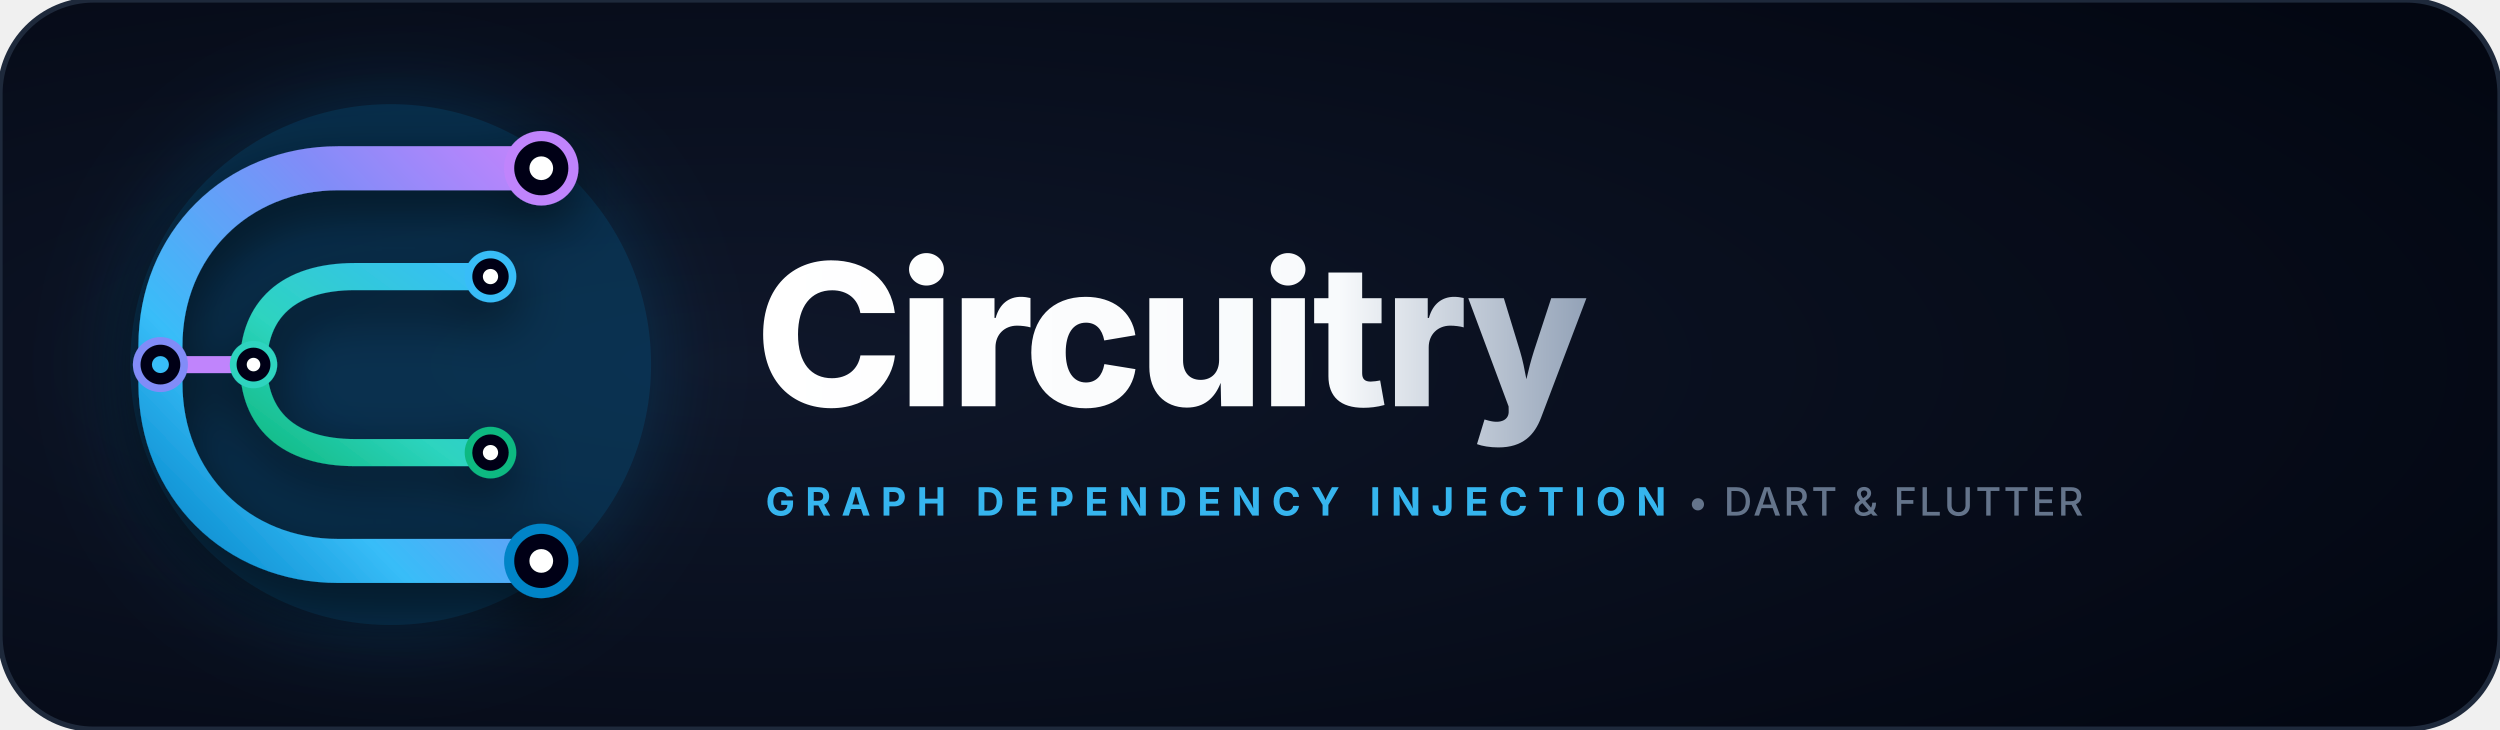
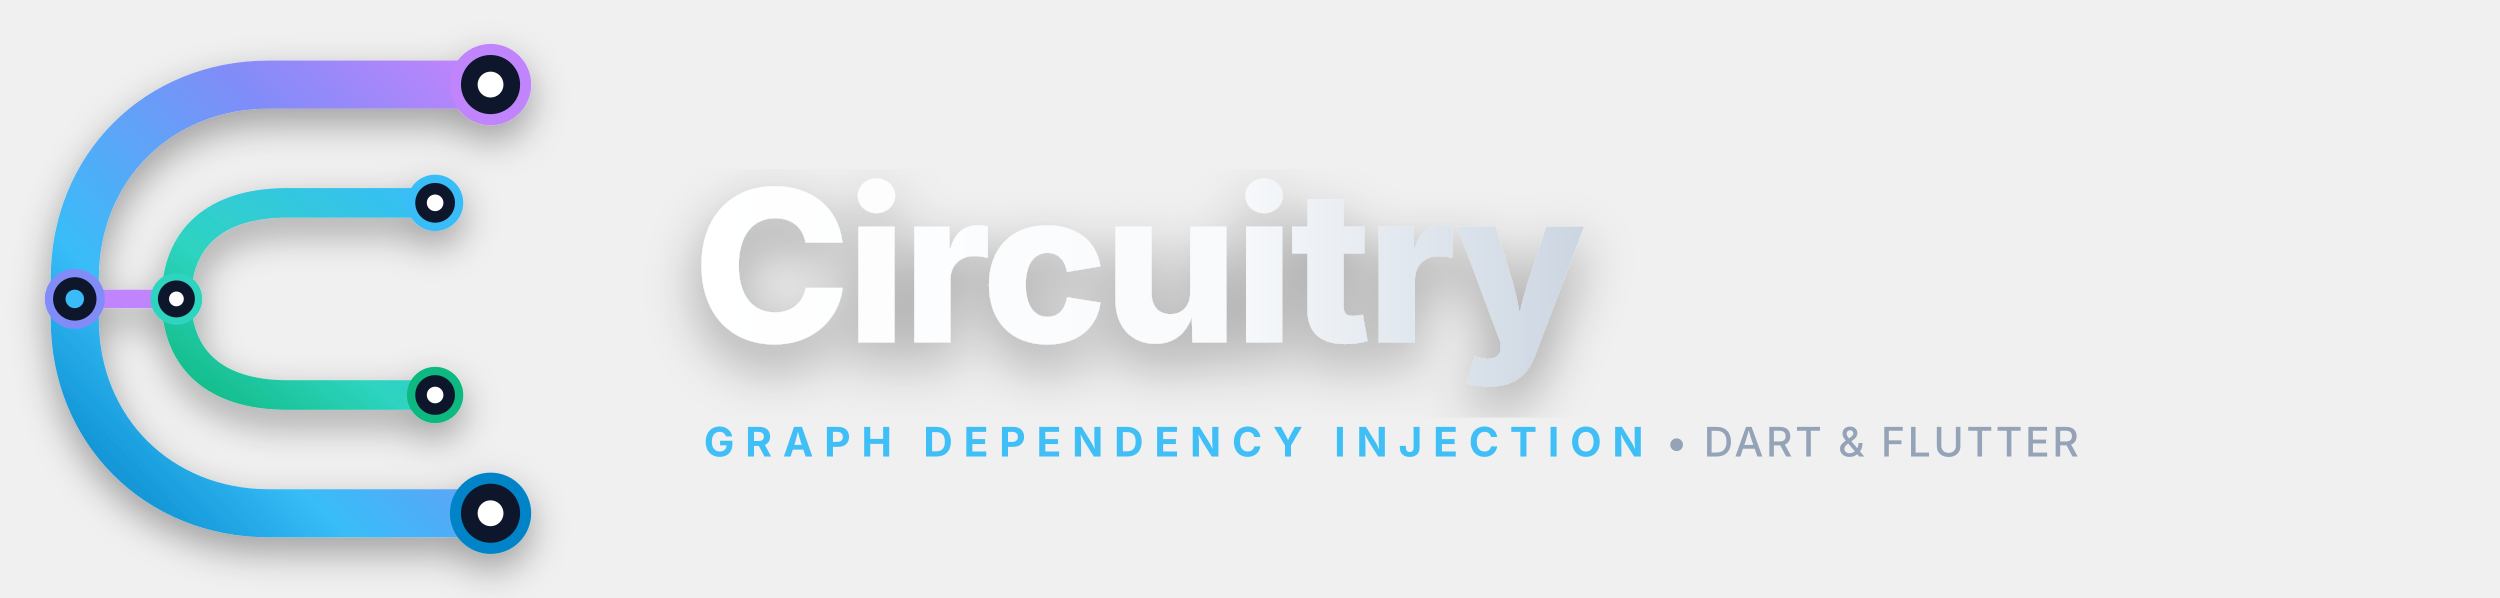
- <svg xmlns="http://www.w3.org/2000/svg" viewBox="0 0 960 280" width="960" height="280">
+ <svg xmlns="http://www.w3.org/2000/svg" viewBox="0 0 920 220" width="920" height="220">
  <defs>
-     <radialGradient id="bgHoriz" cx="30%" cy="50%" r="80%">
-       <stop offset="0%" stop-color="#0f172a" />
-       <stop offset="100%" stop-color="#030712" />
-     </radialGradient>
    <linearGradient id="traceOuterHoriz" x1="0%" y1="100%" x2="100%" y2="0%">
      <stop offset="0%" stop-color="#0284c7" />
      <stop offset="30%" stop-color="#38bdf8" />
      <stop offset="70%" stop-color="#818cf8" />
      <stop offset="100%" stop-color="#c084fc" />
    </linearGradient>
    <linearGradient id="traceInnerHoriz" x1="0%" y1="100%" x2="100%" y2="0%">
      <stop offset="0%" stop-color="#10b981" />
      <stop offset="40%" stop-color="#2dd4bf" />
      <stop offset="100%" stop-color="#38bdf8" />
    </linearGradient>
-     <linearGradient id="textGrad" x1="0%" y1="0%" x2="100%" y2="0%">
+     <linearGradient id="textGradDark" x1="0%" y1="0%" x2="100%" y2="0%">
      <stop offset="0%" stop-color="#ffffff" />
-       <stop offset="70%" stop-color="#f8fafc" />
-       <stop offset="100%" stop-color="#94a3b8" />
+       <stop offset="60%" stop-color="#f8fafc" />
+       <stop offset="100%" stop-color="#cbd5e1" />
    </linearGradient>
-     <filter id="bloomHoriz" x="-30%" y="-30%" width="160%" height="160%">
-       <feGaussianBlur stdDeviation="18" result="blur" />
-       <feMerge>
-         <feMergeNode in="blur" />
-         <feMergeNode in="SourceGraphic" />
-       </feMerge>
-     </filter>
    <filter id="shadowHoriz" x="-15%" y="-15%" width="130%" height="130%">
-       <feDropShadow dx="0" dy="12" stdDeviation="16" flood-color="#000000" flood-opacity="0.6" />
+       <feDropShadow dx="0" dy="8" stdDeviation="10" flood-color="#000000" flood-opacity="0.35" />
    </filter>
  </defs>
-   <rect width="960" height="280" rx="36" fill="url(#bgHoriz)" />
-   <rect width="960" height="280" rx="36" fill="none" stroke="#1e293b" stroke-width="2" />
-   <circle cx="150" cy="140" r="100" fill="#0284c7" opacity="0.25" filter="url(#bloomHoriz)" />
-   <g transform="translate(150, 140) scale(0.65)" filter="url(#shadowHoriz)">
+   <g transform="translate(120, 110) scale(0.68)" filter="url(#shadowHoriz)">
    <g transform="translate(-256, -256)">
      <path d="M 345 140                 L 225 140                 C 165 140 120 185 120 245                 L 120 267                 C 120 327 165 372 225 372                 L 345 372" fill="none" stroke="url(#traceOuterHoriz)" stroke-width="26" stroke-linecap="round" stroke-linejoin="round" />
      <path d="M 315 204                 L 235 204                 C 195 204 175 224 175 256                 C 175 288 195 308 235 308                 L 315 308" fill="none" stroke="url(#traceInnerHoriz)" stroke-width="16" stroke-linecap="round" stroke-linejoin="round" />
      <line x1="120" y1="256" x2="175" y2="256" stroke="#c084fc" stroke-width="10" stroke-linecap="round" />
-       <circle cx="345" cy="140" r="19" fill="#020617" stroke="#c084fc" stroke-width="6" />
+       <circle cx="345" cy="140" r="19" fill="#0f172a" stroke="#c084fc" stroke-width="6" />
      <circle cx="345" cy="140" r="7" fill="#ffffff" />
-       <circle cx="345" cy="372" r="19" fill="#020617" stroke="#0284c7" stroke-width="6" />
+       <circle cx="345" cy="372" r="19" fill="#0f172a" stroke="#0284c7" stroke-width="6" />
      <circle cx="345" cy="372" r="7" fill="#ffffff" />
-       <circle cx="315" cy="204" r="13" fill="#020617" stroke="#38bdf8" stroke-width="4.5" />
+       <circle cx="315" cy="204" r="13" fill="#0f172a" stroke="#38bdf8" stroke-width="4.5" />
      <circle cx="315" cy="204" r="4.5" fill="#ffffff" />
-       <circle cx="315" cy="308" r="13" fill="#020617" stroke="#10b981" stroke-width="4.5" />
+       <circle cx="315" cy="308" r="13" fill="#0f172a" stroke="#10b981" stroke-width="4.5" />
      <circle cx="315" cy="308" r="4.5" fill="#ffffff" />
-       <circle cx="120" cy="256" r="14" fill="#020617" stroke="#818cf8" stroke-width="4.5" />
+       <circle cx="120" cy="256" r="14" fill="#0f172a" stroke="#818cf8" stroke-width="4.5" />
      <circle cx="120" cy="256" r="5" fill="#38bdf8" />
-       <circle cx="175" cy="256" r="12" fill="#020617" stroke="#2dd4bf" stroke-width="4" />
+       <circle cx="175" cy="256" r="12" fill="#0f172a" stroke="#2dd4bf" stroke-width="4" />
      <circle cx="175" cy="256" r="4" fill="#ffffff" />
    </g>
  </g>
-   <g transform="translate(290, 140)">
-     <text x="0" y="16" font-family="-apple-system, BlinkMacSystemFont, 'SF Pro Display', Inter, 'Segoe UI', sans-serif" font-size="76" font-weight="800" letter-spacing="-1.5" fill="url(#textGrad)">Circuitry</text>
+   <g transform="translate(255, 110)">
+     <text filter="url(#shadowHoriz)" x="0" y="16" font-family="-apple-system, BlinkMacSystemFont, 'SF Pro Display', Inter, 'Segoe UI', sans-serif" font-size="78" font-weight="800" letter-spacing="-1.5" fill="url(#textGradDark)">Circuitry</text>
    <text x="4" y="58" font-family="-apple-system, BlinkMacSystemFont, 'SF Pro Text', Inter, sans-serif" font-size="15" font-weight="700" letter-spacing="4" fill="#38bdf8" opacity="0.95">GRAPH DEPENDENCY INJECTION</text>
-     <text x="358" y="58" font-family="-apple-system, BlinkMacSystemFont, 'SF Pro Text', Inter, sans-serif" font-size="15" font-weight="500" letter-spacing="1" fill="#64748b">• DART &amp; FLUTTER</text>
+     <text x="358" y="58" font-family="-apple-system, BlinkMacSystemFont, 'SF Pro Text', Inter, sans-serif" font-size="15" font-weight="500" letter-spacing="1" fill="#94a3b8">• DART &amp; FLUTTER</text>
  </g>
</svg>
